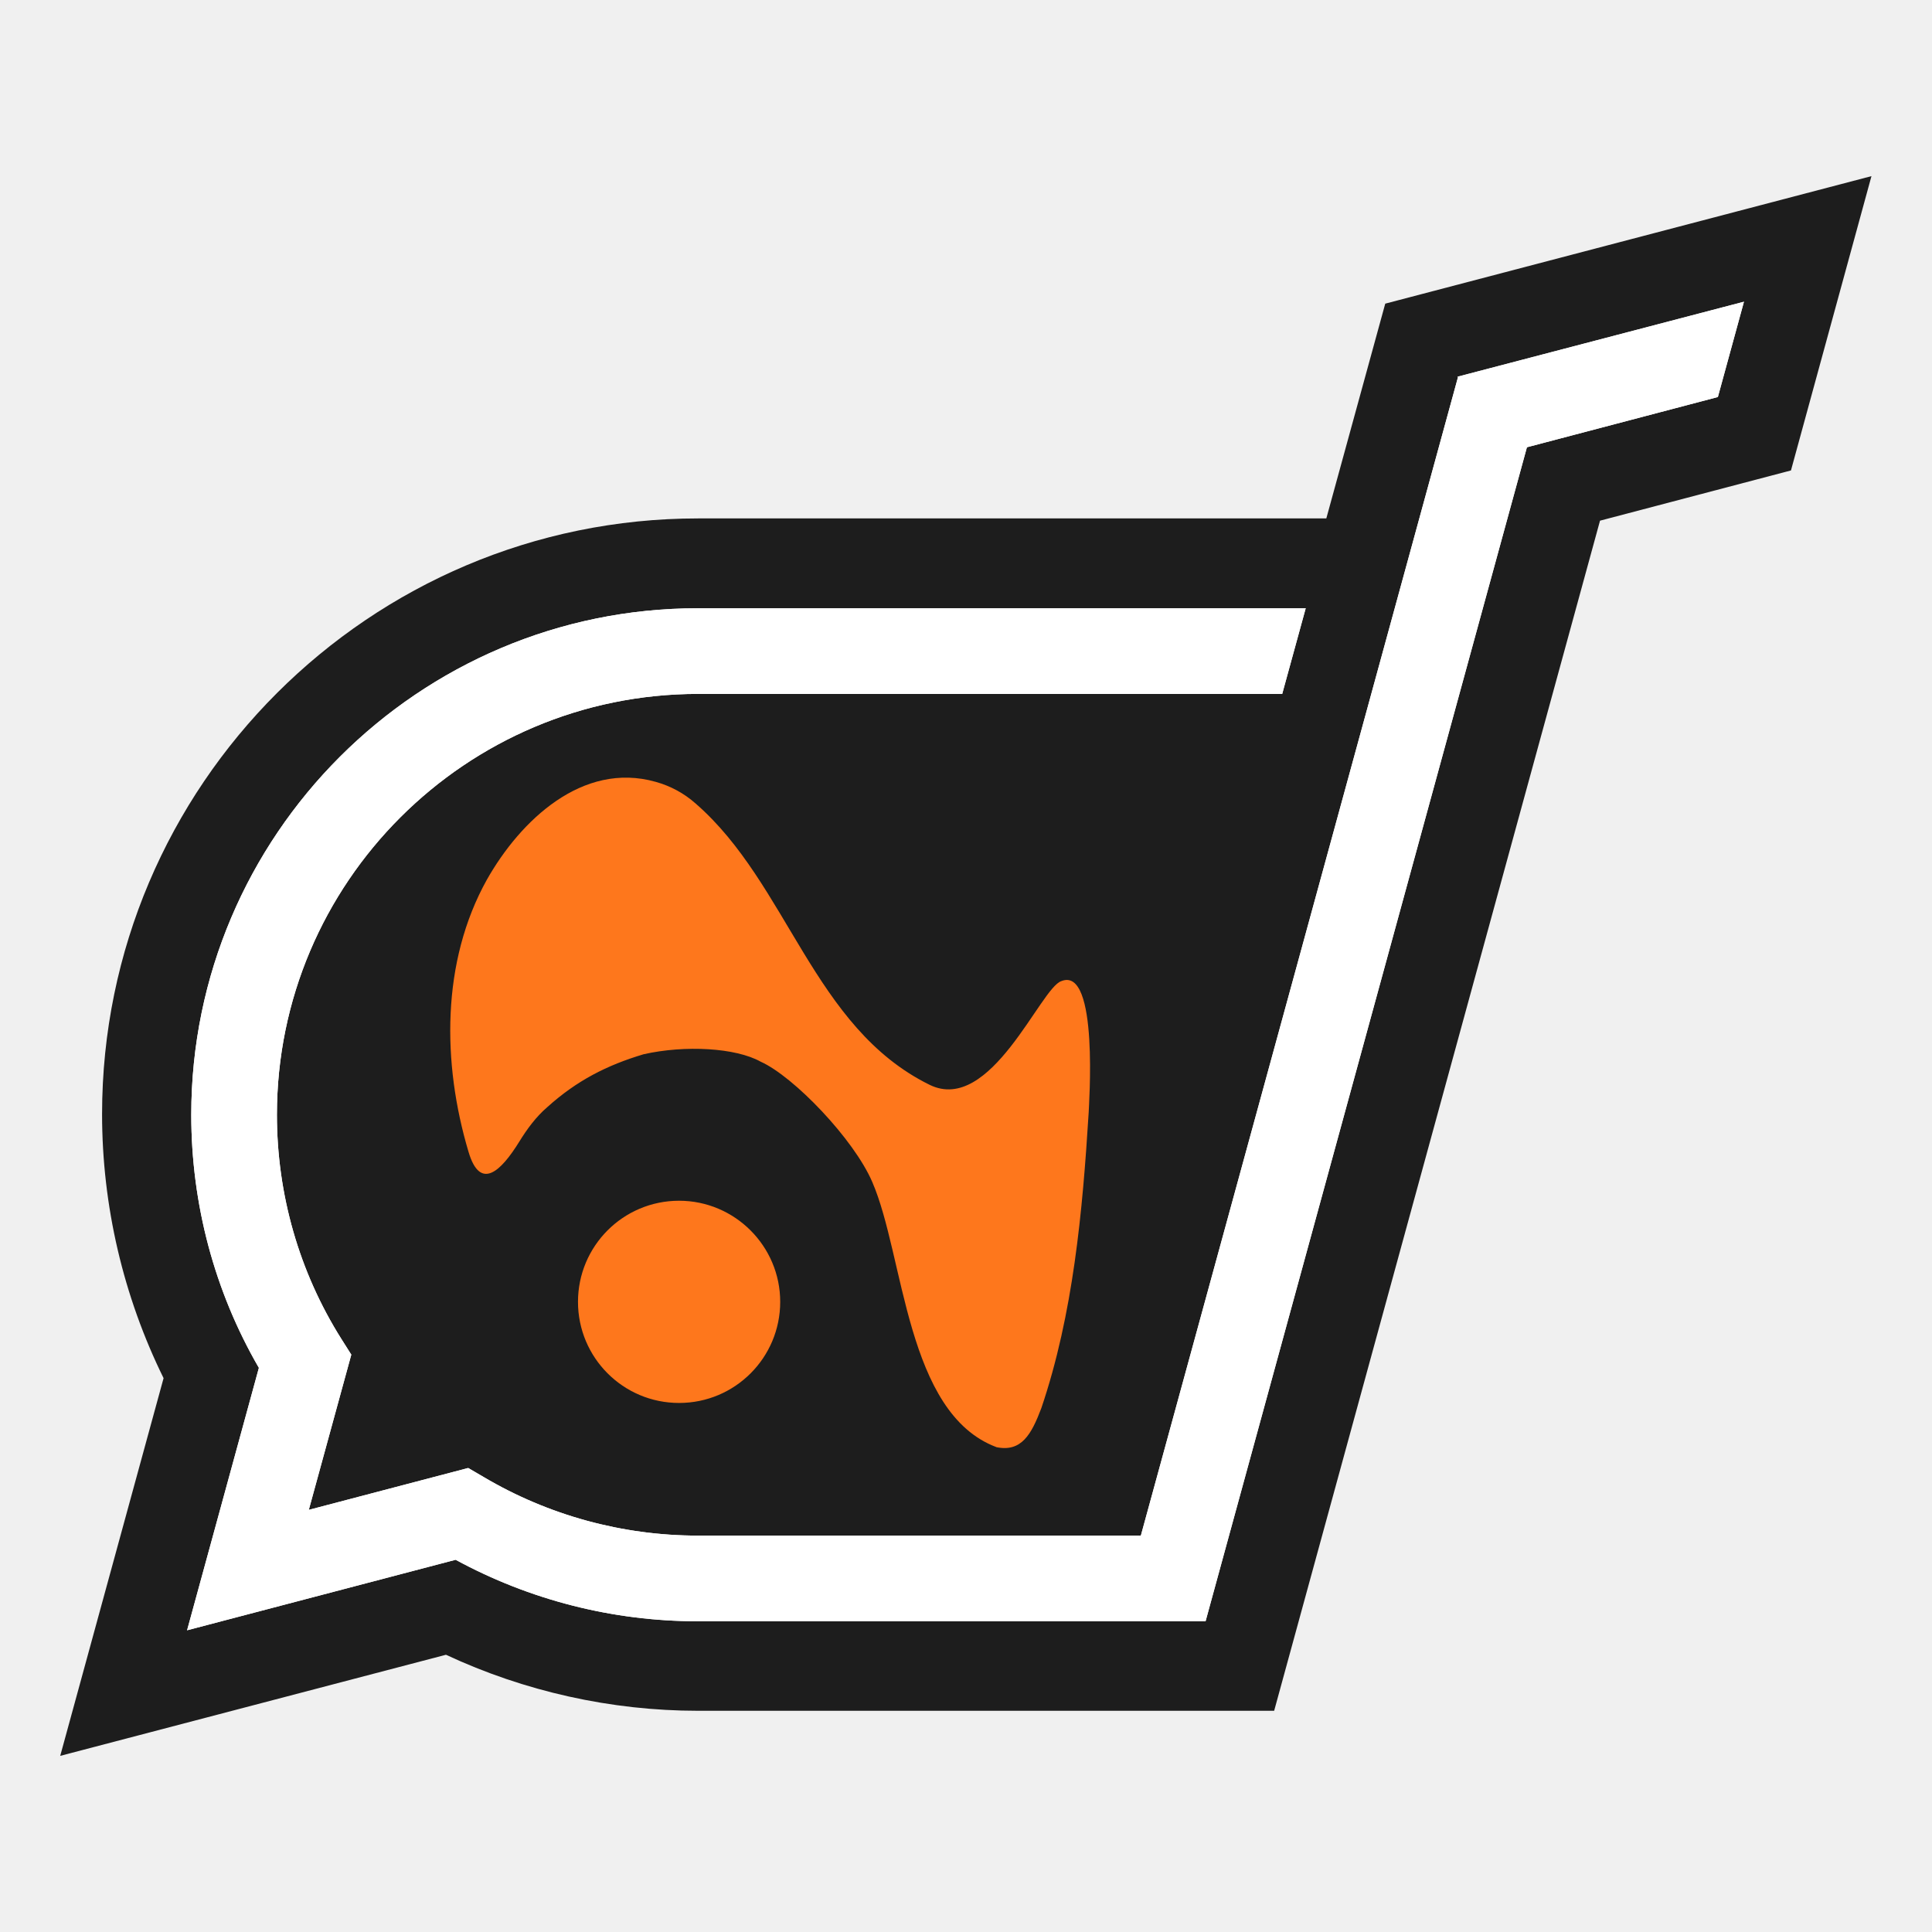
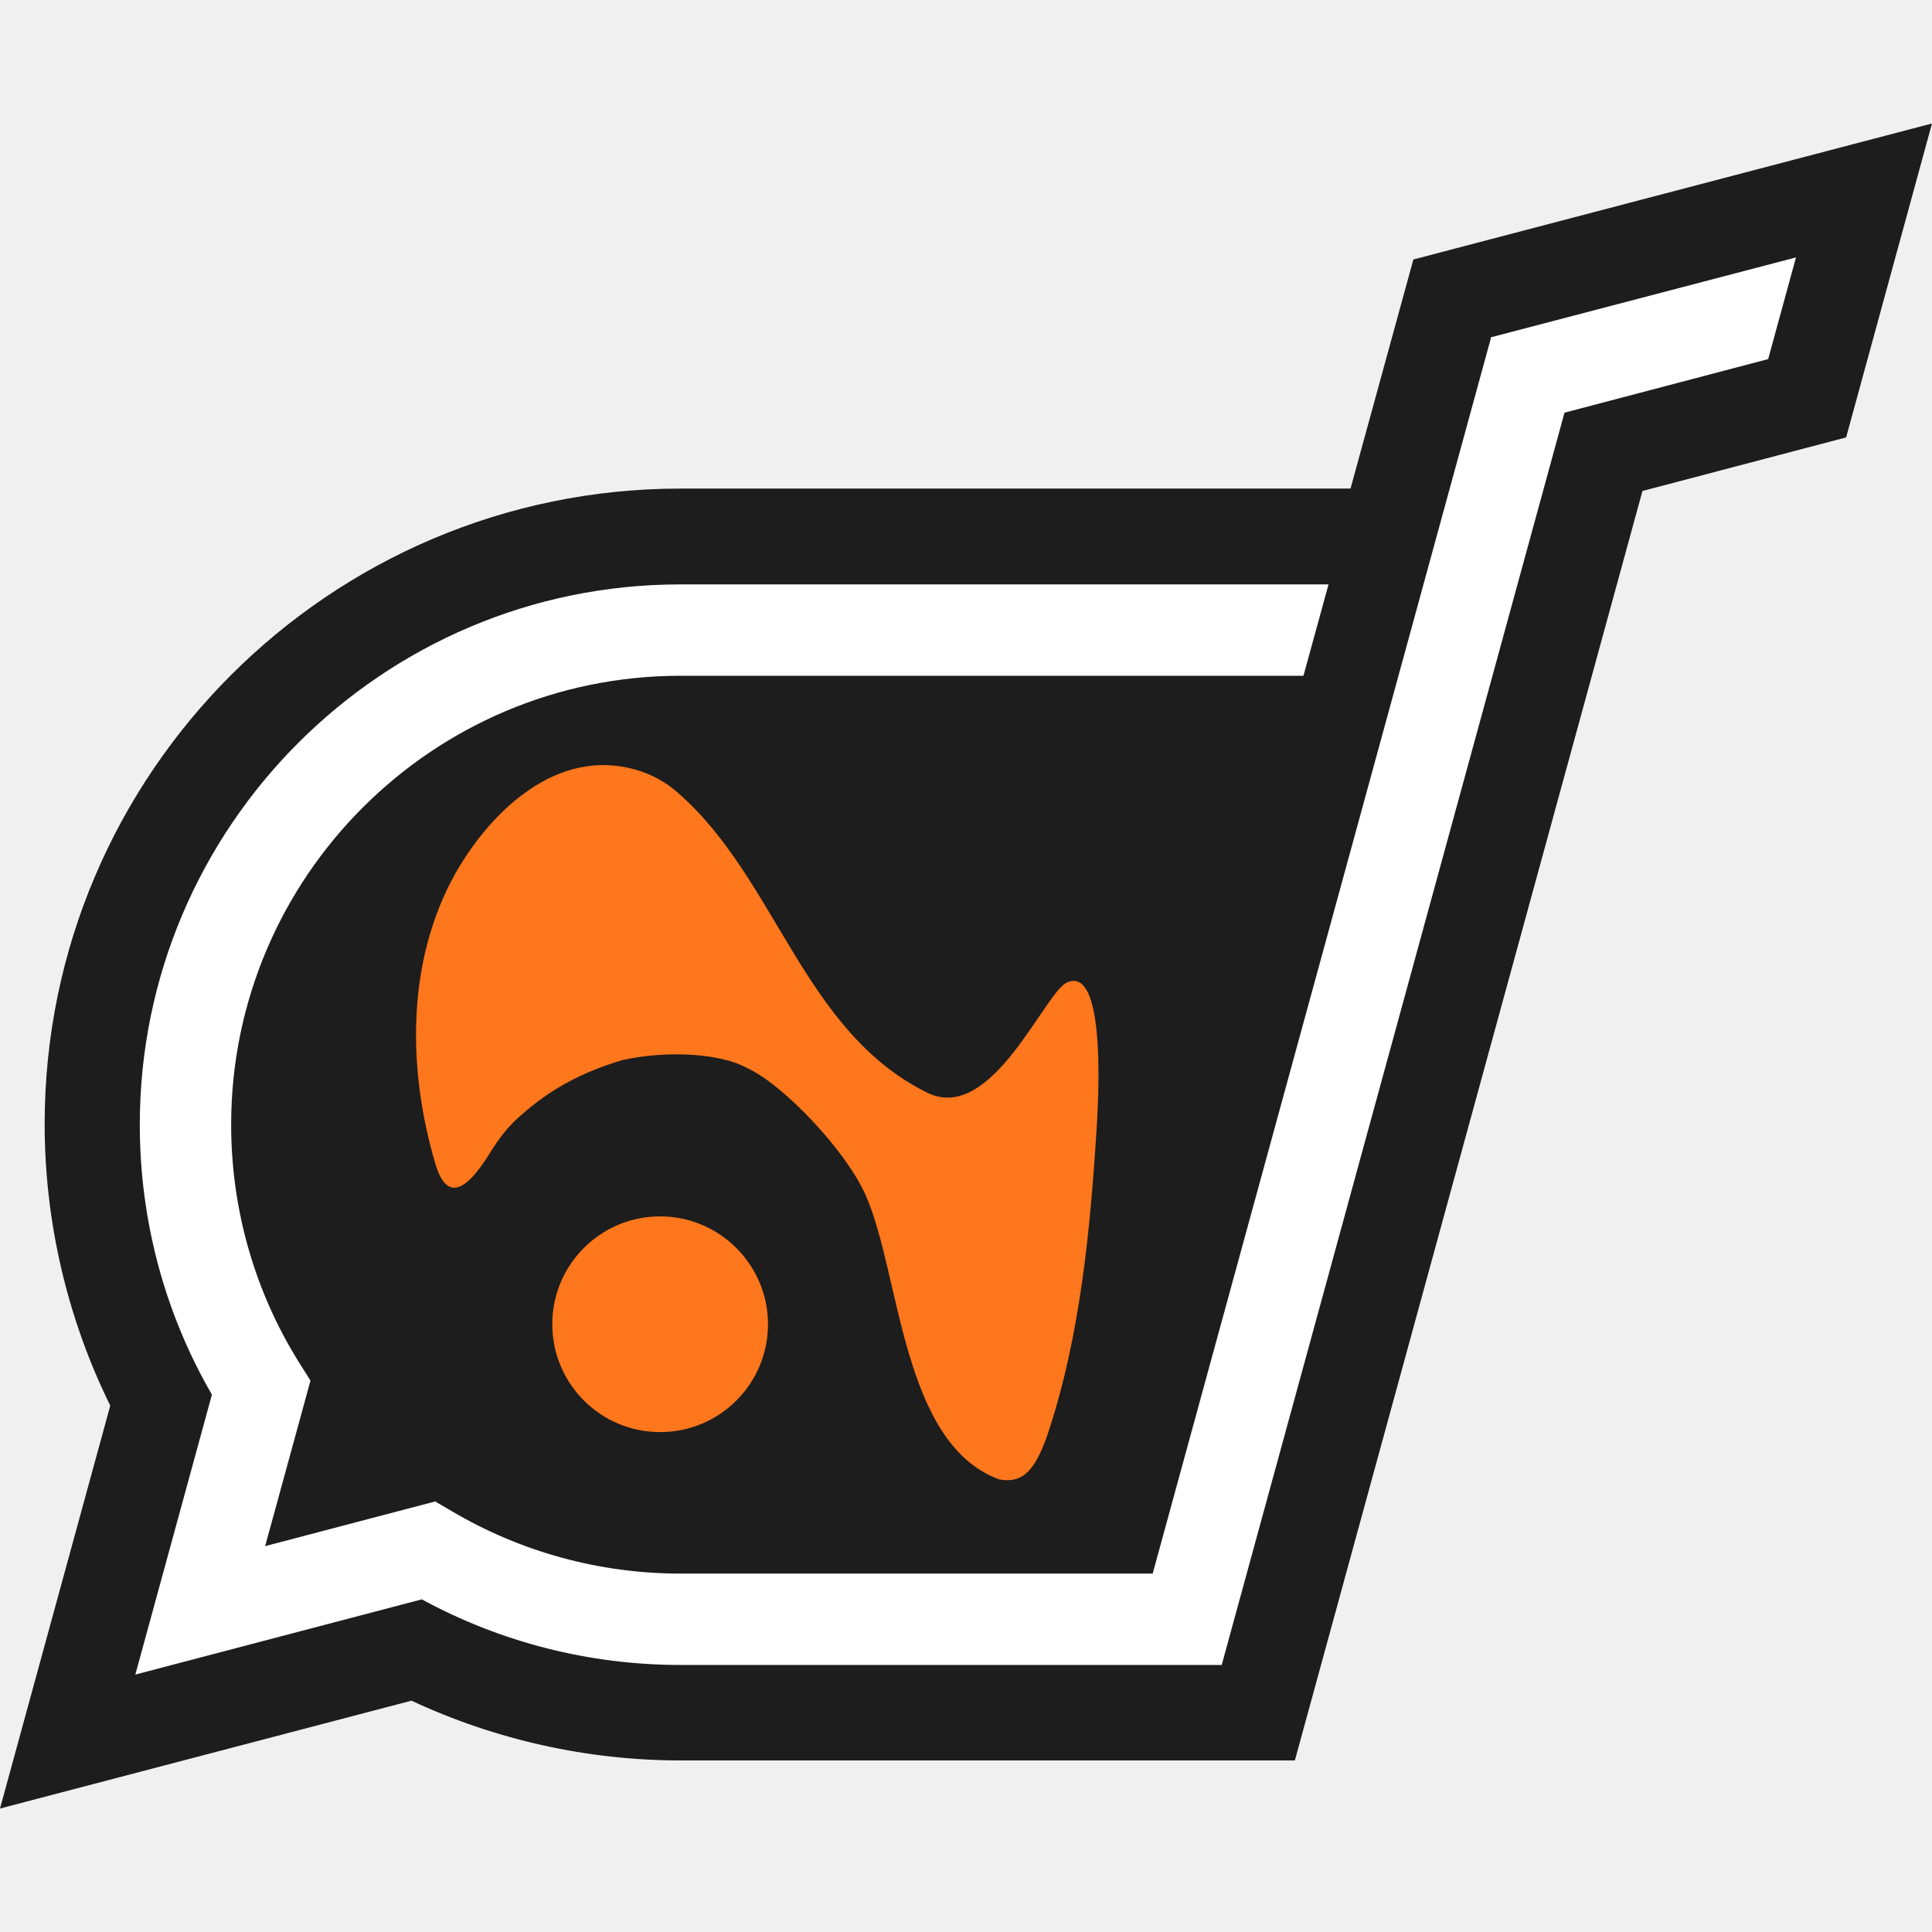
- <svg xmlns="http://www.w3.org/2000/svg" id="Layer_1" data-name="Layer 1" viewBox="0 0 60 60" fill="none">
-   <defs>
-     <style>
-       .cls-2 {
-         fill: #1d1d1d;
-       }
- 
-       .cls-3 {
-         fill: #fe771c;
-         fill-rule: evenodd;
-       }
- 
-       .cls-4 {
-         fill: #fff;
-       }
-     </style>
-   </defs>
-   <g>
-     <path class="cls-2" d="M5.08,42.8c-1.25-2.54-1.91-5.35-1.91-8.2,0-10.2,8.31-18.5,18.51-18.5h19.51l1.83-6.67,15.1-3.96-2.5,9.14-5.93,1.56-10.12,36.96h-17.89c-2.7,0-5.39-.6-7.83-1.74l-11.98,3.14,3.21-11.73h0Z" />
-     <path class="cls-4" d="M45.28,11.71l-9.85,35.98h-13.75c-2.35,0-4.65-.63-6.66-1.82l-.48-.28-4.95,1.3,1.32-4.82-.31-.49c-1.31-2.08-2-4.49-2-6.96,0-7.21,5.87-13.07,13.08-13.07h18.14l.73-2.66h-18.88c-8.67,0-15.73,7.06-15.73,15.73,0,2.77.72,5.48,2.1,7.86l-2.23,8.15,8.34-2.19c2.3,1.25,4.88,1.91,7.52,1.91h15.77l9.98-36.46,5.93-1.56.81-2.96-8.9,2.33h0Z" />
-     <path class="cls-3" d="M21.09,37.29c1.73,0,3.14,1.41,3.14,3.14s-1.4,3.14-3.14,3.14-3.14-1.41-3.14-3.14,1.4-3.14,3.14-3.14h0ZM30.93,44.94c.79.17,1.1-.39,1.41-1.21.99-2.92,1.28-6.11,1.47-9.18,0-.16.33-4.56-.85-4.08-.65.21-2.19,4.15-4.09,3.22-3.62-1.78-4.39-6.23-7.26-8.73-.36-.32-.78-.55-1.25-.68-2.27-.64-4.2,1.2-5.24,3.04-1.42,2.55-1.39,5.7-.57,8.45.36,1.22,1,.62,1.58-.32.24-.39.52-.77.87-1.07.91-.82,1.85-1.3,2.99-1.64,1.29-.29,2.86-.2,3.63.23,1.03.46,2.9,2.41,3.47,3.74,1,2.31,1.04,7.17,3.85,8.23h0Z" />
-     <path class="cls-4" d="M45.28,11.71l-9.85,35.98h-13.75c-2.35,0-4.65-.63-6.66-1.82l-.48-.28-4.95,1.3,1.32-4.82-.31-.49c-1.31-2.08-2-4.49-2-6.96,0-7.21,5.87-13.07,13.08-13.07h18.14l.73-2.66h-18.88c-8.67,0-15.73,7.06-15.73,15.73,0,2.77.72,5.48,2.1,7.86l-2.23,8.15,8.34-2.19c2.3,1.25,4.88,1.91,7.52,1.91h15.77l9.98-36.46,5.93-1.56.81-2.96-8.9,2.33h0Z" />
+ <svg xmlns="http://www.w3.org/2000/svg" width="60" height="60" viewBox="0 0 60 60" fill="none">
+   <g transform="translate(-1.994667 -2) scale(1.066667)">
+     <path fill="#1d1d1d" d="M5.08,42.8c-1.25-2.54-1.91-5.35-1.91-8.2,0-10.2,8.31-18.5,18.51-18.5h19.51l1.83-6.67,15.1-3.96-2.5,9.14-5.93,1.56-10.12,36.96h-17.89c-2.7,0-5.39-.6-7.83-1.74l-11.98,3.14,3.21-11.73h0Z" />
+     <path fill="#fe771c" fill-rule="evenodd" d="M21.09,37.29c1.73,0,3.14,1.41,3.14,3.14s-1.4,3.14-3.14,3.14-3.14-1.41-3.14-3.14,1.4-3.14,3.14-3.14h0ZM30.93,44.94c.79.17,1.1-.39,1.41-1.21.99-2.92,1.28-6.11,1.47-9.18,0-.16.33-4.56-.85-4.08-.65.21-2.19,4.15-4.09,3.22-3.62-1.78-4.39-6.23-7.26-8.73-.36-.32-.78-.55-1.25-.68-2.27-.64-4.2,1.2-5.24,3.04-1.42,2.55-1.39,5.7-.57,8.45.36,1.22,1,.62,1.58-.32.24-.39.52-.77.87-1.07.91-.82,1.85-1.3,2.99-1.64,1.29-.29,2.86-.2,3.63.23,1.03.46,2.9,2.41,3.47,3.74,1,2.31,1.04,7.17,3.85,8.23h0Z" />
+     <path fill="#fff" d="M45.28,11.71l-9.85,35.98h-13.75c-2.35,0-4.65-.63-6.66-1.82l-.48-.28-4.95,1.3,1.32-4.82-.31-.49c-1.31-2.08-2-4.49-2-6.96,0-7.21,5.87-13.07,13.08-13.07h18.14l.73-2.66h-18.88c-8.67,0-15.73,7.06-15.73,15.73,0,2.77.72,5.48,2.1,7.86l-2.23,8.15,8.34-2.19c2.3,1.25,4.88,1.91,7.52,1.91h15.77l9.98-36.46,5.93-1.56.81-2.96-8.9,2.33h0Z" />
  </g>
</svg>
